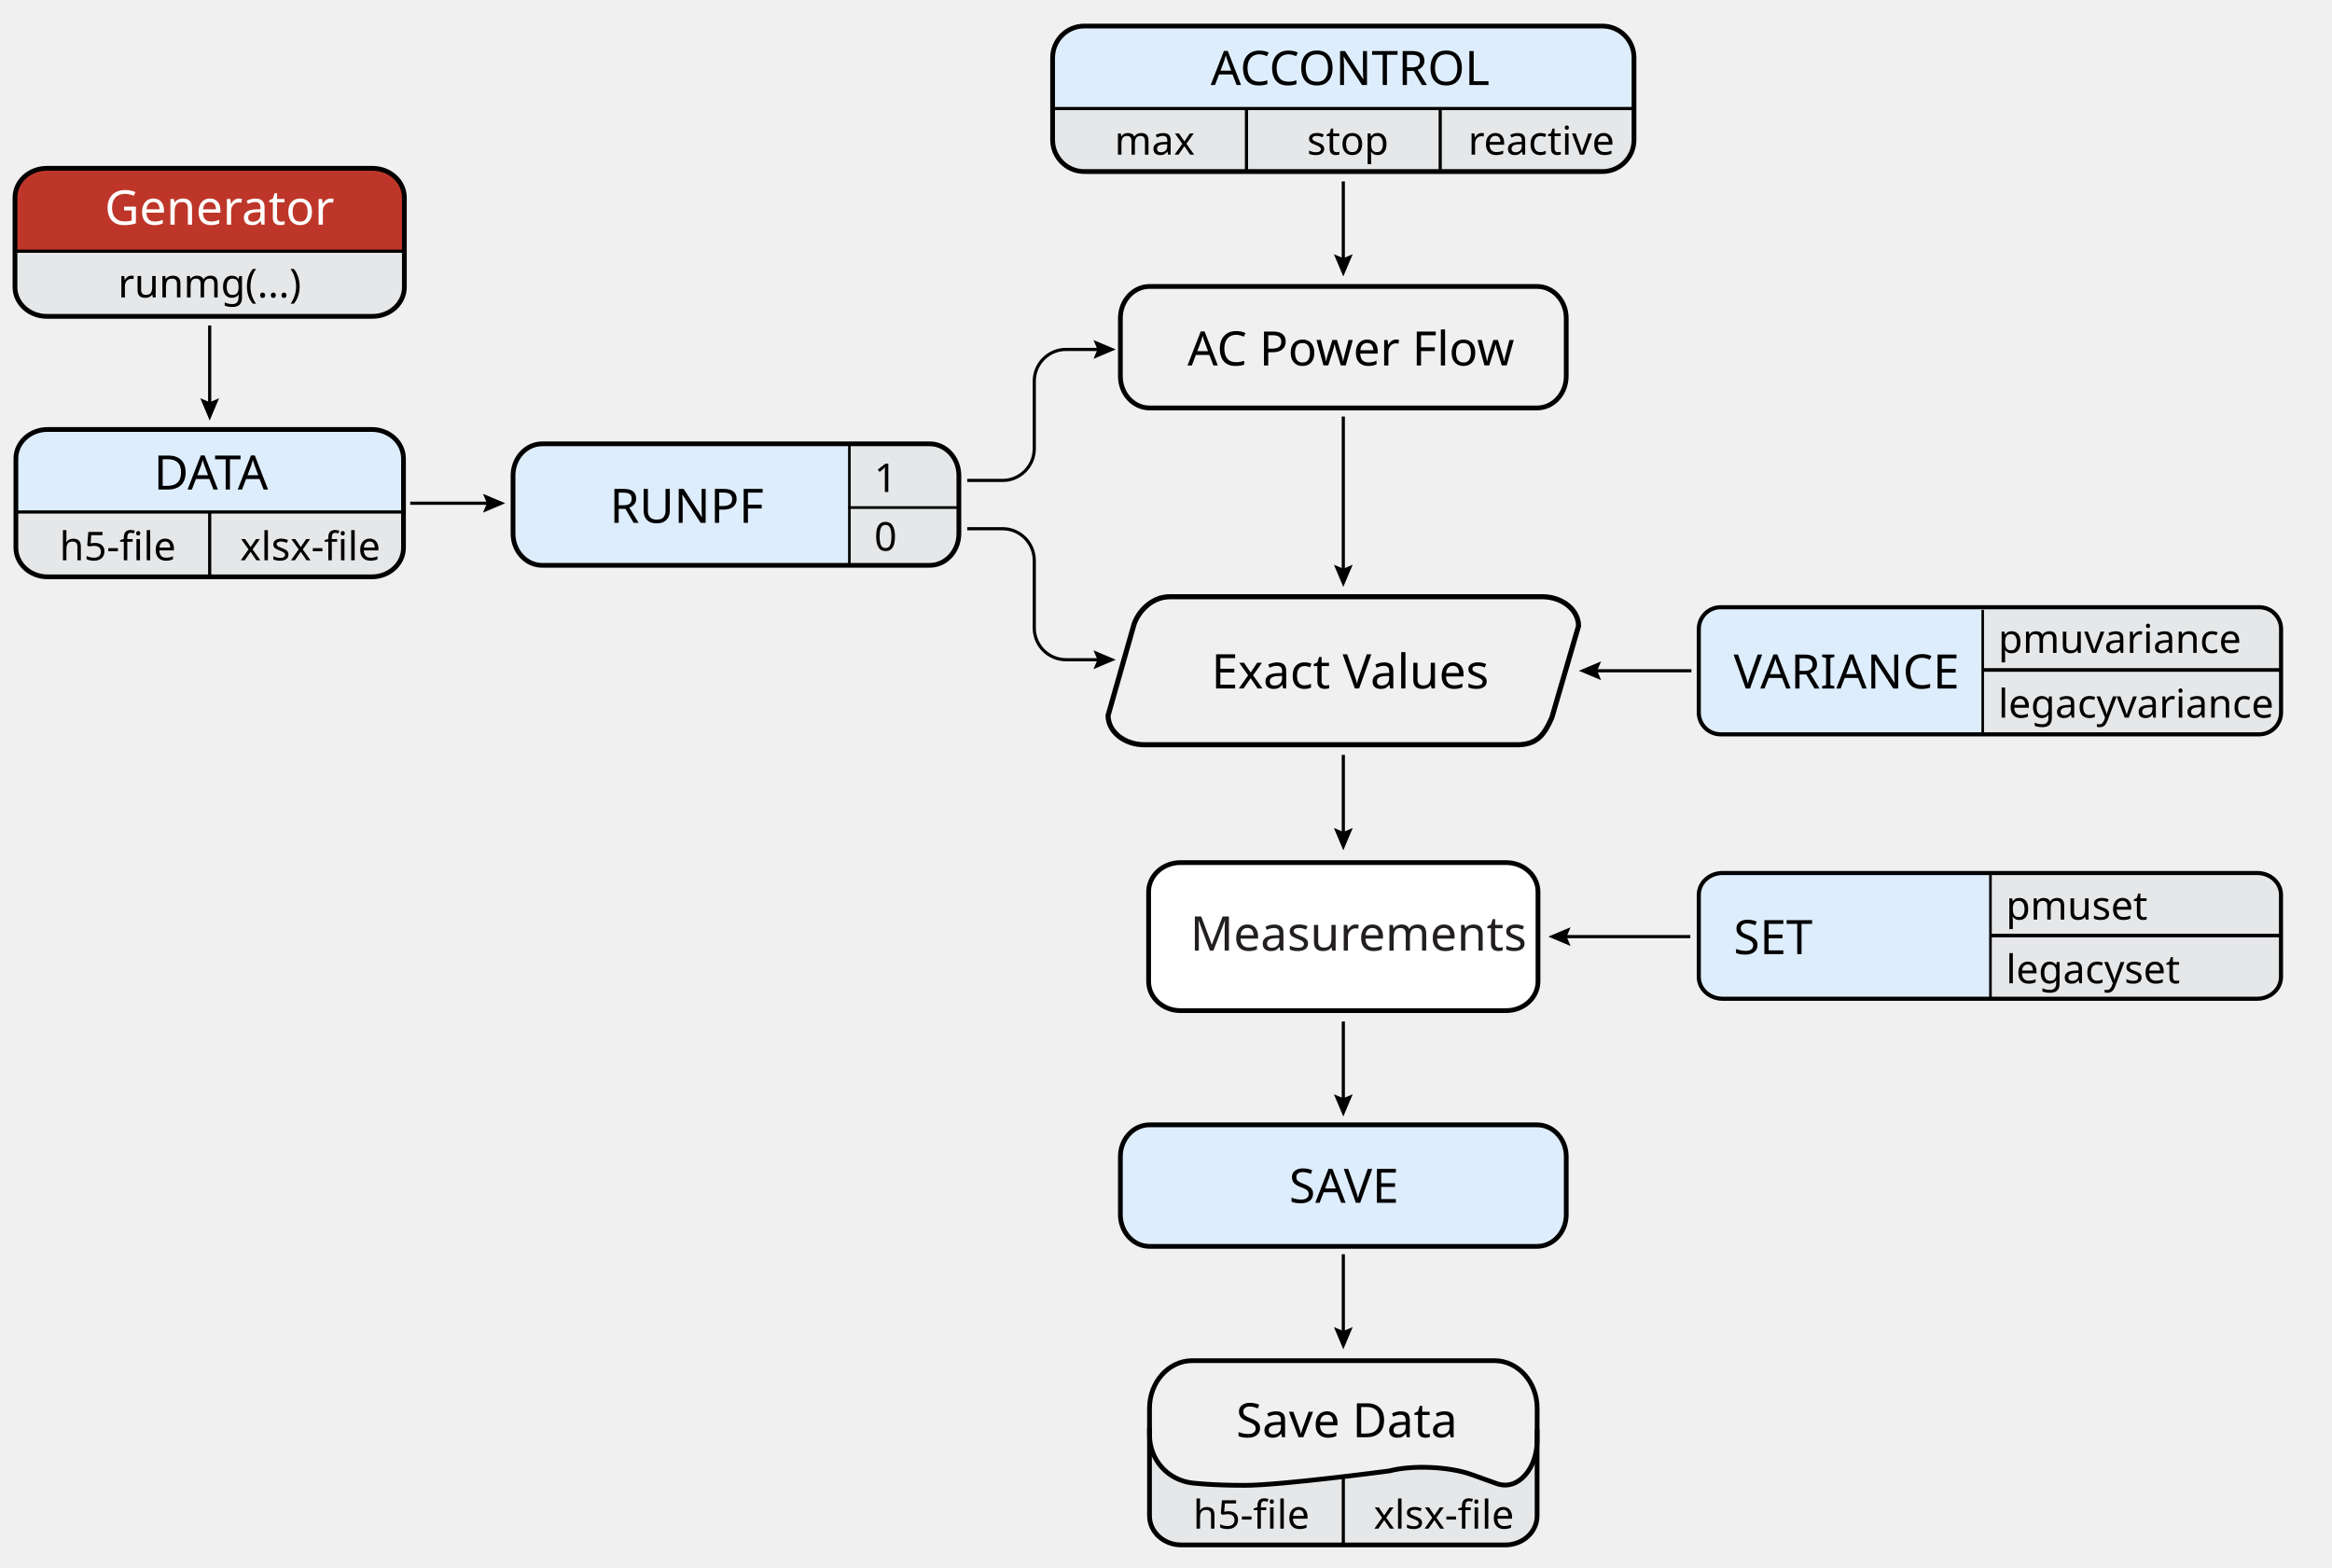
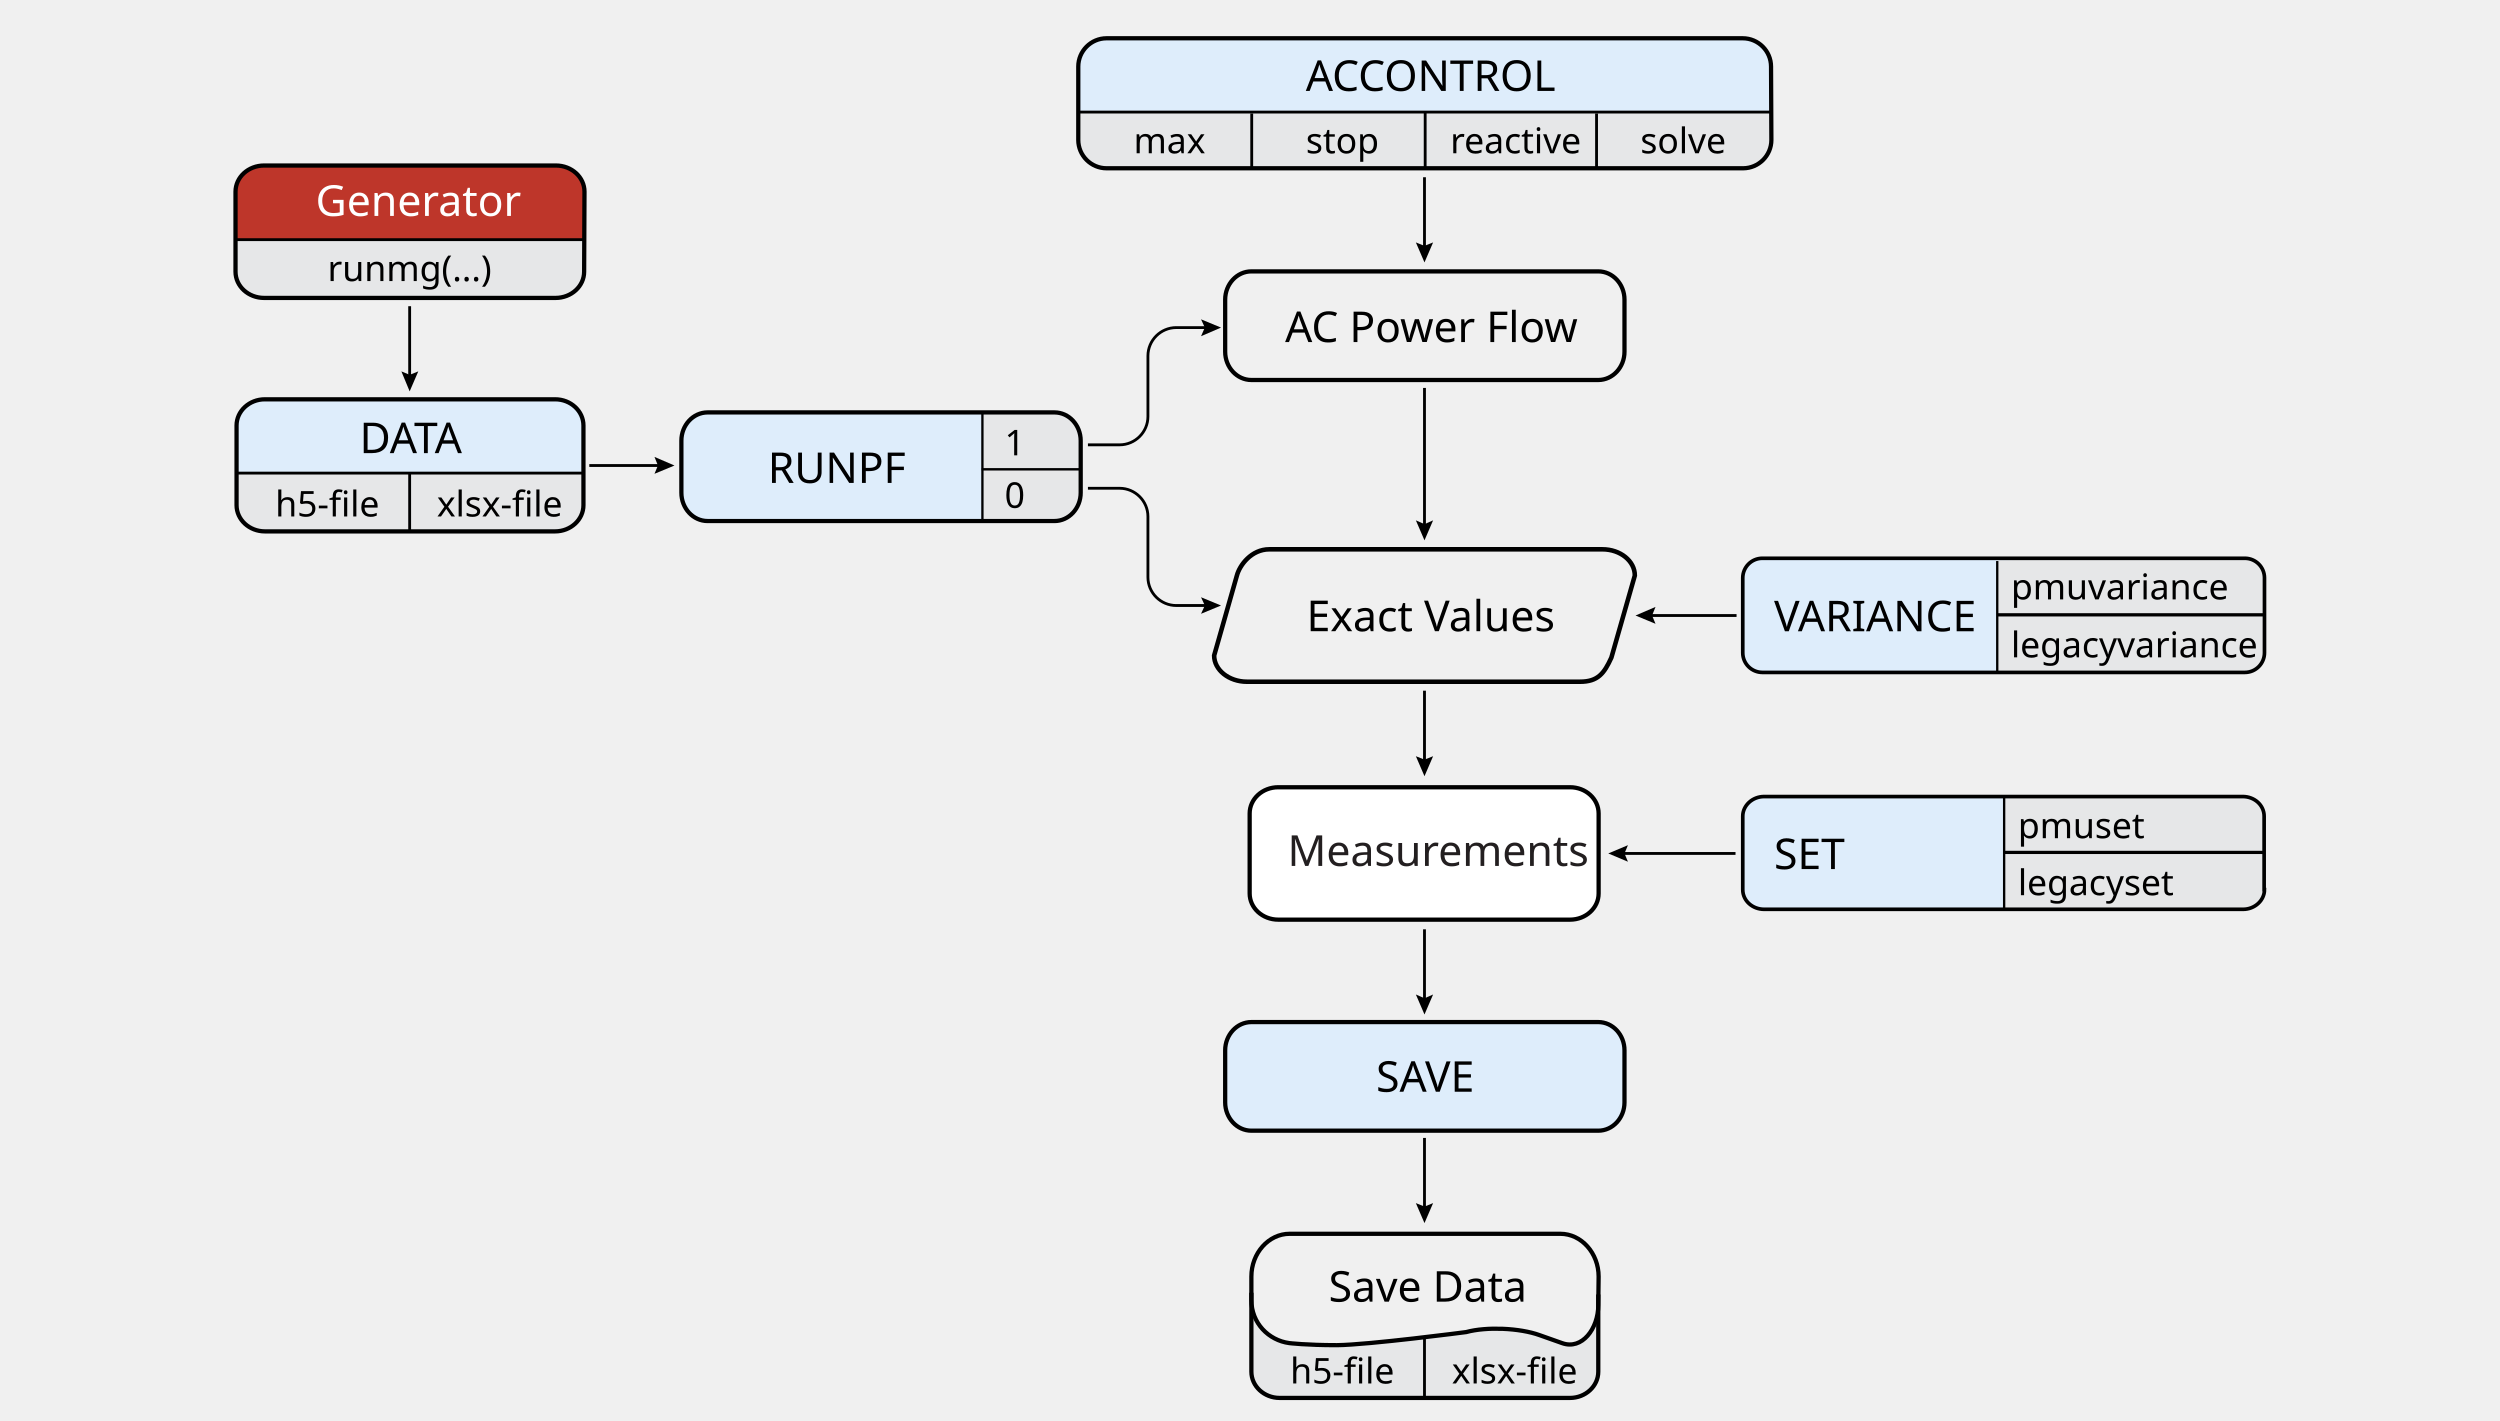
- <svg xmlns="http://www.w3.org/2000/svg" version="1.1" id="Layer_1" x="0px" y="0px" width="605.5px" height="407px" viewBox="0 0 605.5 407" enable-background="new 0 0 605.5 407" xml:space="preserve">
-   <path fill="#DEEDFB" d="M248.974,138.563c0,4.547-3.396,8.229-7.584,8.229h-100.6c-4.188,0-7.582-3.686-7.582-8.229v-15.091  c0-4.548,3.395-8.23,7.582-8.23h100.601c4.188,0,7.584,3.687,7.584,8.23L248.974,138.563L248.974,138.563z" />
-   <path fill="#E6E7E8" d="M220.727,115.242h22.825c2.995,0,5.424,3.687,5.424,8.23v15.091l0,0c0,4.547-2.429,8.229-5.424,8.229  h-22.824" />
-   <path fill="#DEEDFB" d="M104.768,142.215c0,4.178-3.686,7.563-8.231,7.563h-84.18c-4.546,0-8.231-3.385-8.231-7.563v-23.138  c0-4.178,3.686-7.563,8.231-7.563h84.179c4.546,0,8.231,3.387,8.231,7.563L104.768,142.215L104.768,142.215z" />
-   <path fill="#E6E7E8" d="M104.768,132.938v9.276c0,4.178-3.686,7.563-8.231,7.563h-84.18c-4.546,0-8.231-3.385-8.231-7.563v-9.276" />
-   <path fill="#DEEDFB" d="M592.259,253.66c0,3.131-2.772,5.668-6.196,5.668H447.283c-3.422,0-6.194-2.537-6.194-5.668v-21.315  c0-3.131,2.772-5.668,6.194-5.668h138.779c3.423,0,6.195,2.537,6.195,5.668L592.259,253.66L592.259,253.66z" />
-   <path fill="#DEEDFB" d="M592.275,185.001c0,3.131-2.538,5.67-5.67,5.67H446.758c-3.132,0-5.671-2.539-5.671-5.67V163.34  c0-3.132,2.538-5.67,5.671-5.67h139.852c3.131,0,5.669,2.538,5.669,5.67L592.275,185.001L592.275,185.001z" />
-   <path fill="#DEEDFB" stroke="#000000" stroke-width="1.235" stroke-miterlimit="10" d="M406.671,315.396  c0,4.546-3.396,8.229-7.584,8.229H298.486c-4.188,0-7.582-3.688-7.582-8.229v-15.096c0-4.547,3.396-8.229,7.582-8.229h100.601  c4.188,0,7.584,3.688,7.584,8.229V315.396L406.671,315.396z" />
-   <path fill="#DEEDFB" d="M424.266,36.313c0,4.547-3.688,8.23-8.229,8.23H281.542c-4.549,0-8.231-3.687-8.231-8.23v-21.32  c0-4.547,3.685-8.231,8.231-8.231h134.492c4.546,0,8.229,3.686,8.229,8.231L424.266,36.313L424.266,36.313z" />
+ <svg xmlns="http://www.w3.org/2000/svg" version="1.1" id="Layer_1" x="0px" y="0px" viewBox="0 0 725 412" style="enable-background:new 0 0 725 412;" xml:space="preserve">
+   <style type="text/css">
+ 	.st0{fill:#DEEDFB;}
+ 	.st1{fill:#E6E7E8;}
+ 	.st2{fill:#DEEDFB;stroke:#000000;stroke-width:1.235;stroke-miterlimit:10;}
+ 	.st3{font-family:'Tahoma';}
+ 	.st4{font-size:12.404px;}
+ 	.st5{fill:none;stroke:#000000;stroke-width:1.326;stroke-miterlimit:10;}
+ 	.st6{font-family:'ArialMT';}
+ 	.st7{fill:none;}
+ 	.st8{fill:none;stroke:#000000;stroke-width:0.827;stroke-miterlimit:10;}
+ 	.st9{fill:#BE362A;}
+ 	.st10{fill:#FFFFFF;stroke:#000000;stroke-width:0.827;stroke-miterlimit:10;}
+ 	.st11{fill:#FFFFFF;}
+ 	.st12{font-size:10.337px;}
+ 	.st13{fill:none;stroke:#000000;stroke-width:1.24;stroke-miterlimit:10;}
+ 	.st14{fill:none;stroke:#000000;stroke-width:0.823;stroke-miterlimit:10;}
+ 	.st15{font-size:12.348px;}
+ 	.st16{fill:#FFFFFF;stroke:#000000;stroke-width:0.823;stroke-miterlimit:10;}
+ 	.st17{font-size:10.29px;}
+ 	.st18{fill:none;stroke:#000000;stroke-width:1.235;stroke-miterlimit:10;}
+ 	.st19{fill:#231F20;}
+ 	.st20{fill:#FFFFFF;stroke:#000000;stroke-width:0.68;stroke-miterlimit:10;}
+ 	.st21{fill:none;stroke:#000000;stroke-width:0.937;stroke-miterlimit:10;}
+ 	.st22{fill:none;stroke:#000000;stroke-width:1.065;stroke-miterlimit:10;}
+ 	.st23{fill:#FFFFFF;stroke:#000000;stroke-width:0.674;stroke-miterlimit:10;}
+ 	.st24{fill:none;stroke:#000000;stroke-width:0.95;stroke-miterlimit:10;}
+ 	.st25{fill:none;stroke:#000000;stroke-width:0.701;stroke-miterlimit:10;}
+ </style>
  <g>
-     <text transform="matrix(1 0 0 1 314.5459 178.7559)" font-family="'Tahoma'" font-size="12.404">Exact Values</text>
+     <path class="st0" d="M313.4,142.9c0,4.5-3.4,8.2-7.6,8.2H205.2c-4.2,0-7.6-3.7-7.6-8.2v-15.1c0-4.5,3.4-8.2,7.6-8.2h100.6   c4.2,0,7.6,3.7,7.6,8.2V142.9L313.4,142.9z" />
+     <path class="st1" d="M285.1,119.5h22.8c3,0,5.4,3.7,5.4,8.2v15.1l0,0c0,4.5-2.4,8.2-5.4,8.2h-22.8" />
+     <path class="st0" d="M169.2,146.5c0,4.2-3.7,7.6-8.2,7.6H76.8c-4.5,0-8.2-3.4-8.2-7.6v-23.1c0-4.2,3.7-7.6,8.2-7.6H161   c4.5,0,8.2,3.4,8.2,7.6L169.2,146.5L169.2,146.5z" />
+     <path class="st1" d="M169.2,137.2v9.3c0,4.2-3.7,7.6-8.2,7.6H76.8c-4.5,0-8.2-3.4-8.2-7.6v-9.3" />
+     <path class="st0" d="M656.7,258c0,3.1-2.8,5.7-6.2,5.7H511.6c-3.4,0-6.2-2.5-6.2-5.7v-21.3c0-3.1,2.8-5.7,6.2-5.7h138.8   c3.4,0,6.2,2.5,6.2,5.7V258L656.7,258z" />
+     <path class="st0" d="M656.7,189.3c0,3.1-2.5,5.7-5.7,5.7H511.1c-3.1,0-5.7-2.5-5.7-5.7v-21.7c0-3.1,2.5-5.7,5.7-5.7H651   c3.1,0,5.7,2.5,5.7,5.7L656.7,189.3L656.7,189.3z" />
+     <path class="st2" d="M471.1,319.7c0,4.5-3.4,8.2-7.6,8.2H362.9c-4.2,0-7.6-3.7-7.6-8.2v-15.1c0-4.5,3.4-8.2,7.6-8.2h100.6   c4.2,0,7.6,3.7,7.6,8.2V319.7L471.1,319.7z" />
+     <g>
+       <text transform="matrix(1 0 0 1 378.8959 183.0518)" class="st3 st4">Exact Values</text>
+     </g>
+     <path class="st5" d="M467.3,190.7c-2.1,4.6-3.9,7-9.1,7h-96.6c-5.2,0-9.5-3.4-9.5-7.6l6.6-23.2c0.8-3,4.2-7.6,9.4-7.6h96.6   c5.2,0,9.4,3.4,9.4,7.6L467.3,190.7z" />
+     <text transform="matrix(1 0 0 1 100.2841 83.2705)" class="st6 st4">DATA</text>
+     <g>
+       <line class="st7" x1="413.1" y1="200.3" x2="413.1" y2="225.1" />
+       <g>
+         <line class="st8" x1="413.1" y1="200.3" x2="413.1" y2="221.1" />
+         <g>
+           <polygon points="410.6,219.3 413.1,220.3 415.6,219.3 413.1,225.1     " />
+         </g>
+       </g>
+     </g>
+     <g>
+       <path class="st9" d="M163.2,48l-89.4,0.4c0,0-3.1,1.3-3.7,2.2c-1.2,2-1.8,4.2-1.8,4.2v14.5c0,0,63.2,0.3,101.1,0v-8.9    c0,0,0-6.5-0.9-8.2C167.6,50.6,163.2,48,163.2,48z" />
+       <path class="st1" d="M162.8,86.4H74.6l-4.8-2.9l-1.5-3.2V69.5c0,0,63.2-0.2,101.1,0v11.2c0,0-0.8,1.2-1.8,2.5    C166.7,84.6,162.8,86.4,162.8,86.4z" />
+       <path class="st10" d="M68.3,69.5h101.1H68.3z" />
+       <text transform="matrix(1 0 0 1 91.5272 62.626)" class="st11 st3 st4">Generator</text>
+       <text transform="matrix(1 0 0 1 94.9867 81.5176)" class="st3 st12">runmg(...)</text>
+       <path class="st13" d="M169.4,78.8c0,4.2-3.7,7.6-8.3,7.6H76.6c-4.6,0-8.3-3.4-8.3-7.6V55.6c0-4.2,3.7-7.6,8.3-7.6h84.6    c4.6,0,8.3,3.4,8.3,7.6L169.4,78.8L169.4,78.8z" />
+     </g>
+     <g>
+       <line class="st7" x1="118.8" y1="88.8" x2="118.8" y2="113.5" />
+       <g>
+         <line class="st14" x1="118.8" y1="88.8" x2="118.8" y2="109.6" />
+         <g>
+           <polygon points="116.4,107.7 118.8,108.7 121.3,107.7 118.8,113.5     " />
+         </g>
+       </g>
+     </g>
+     <text transform="matrix(1 0 0 1 104.2807 131.4033)" class="st3 st15">DATA</text>
+     <path class="st16" d="M68.5,137.2h100.6H68.5z" />
+     <text transform="matrix(1 0 0 1 79.8129 149.7803)" class="st3 st17">h5-file</text>
+     <path class="st18" d="M169.2,146.5c0,4.2-3.7,7.6-8.2,7.6H76.8c-4.5,0-8.2-3.4-8.2-7.6v-23.1c0-4.2,3.7-7.6,8.2-7.6H161   c4.5,0,8.2,3.4,8.2,7.6L169.2,146.5L169.2,146.5z" />
+     <path class="st16" d="M118.8,137.1v16.6V137.1z" />
+     <text transform="matrix(1 0 0 1 126.6859 149.7803)" class="st3 st17">xlsx-file</text>
+     <g>
+       <text transform="matrix(1 0 0 1 372.682 99.1973)" class="st3 st15">AC Power Flow</text>
+       <path class="st18" d="M471.1,102c0,4.5-3.4,8.2-7.6,8.2H362.9c-4.2,0-7.6-3.7-7.6-8.2V86.9c0-4.5,3.4-8.2,7.6-8.2h100.6    c4.2,0,7.6,3.7,7.6,8.2V102L471.1,102z" />
+     </g>
+     <g>
+       <line class="st7" x1="413.1" y1="51.4" x2="413.1" y2="76.1" />
+       <g>
+         <line class="st14" x1="413.1" y1="51.4" x2="413.1" y2="72.2" />
+         <g>
+           <polygon points="410.6,70.3 413.1,71.3 415.6,70.3 413.1,76.1     " />
+         </g>
+       </g>
+     </g>
+     <text transform="matrix(1 0 0 1 399.0775 316.6113)" class="st3 st15">SAVE</text>
+     <g>
+       <line class="st7" x1="413.1" y1="294.2" x2="413.1" y2="269.5" />
+       <g>
+         <line class="st14" x1="413.1" y1="290.3" x2="413.1" y2="269.5" />
+         <g>
+           <polygon points="413.1,294.2 410.6,288.4 413.1,289.5 415.6,288.4     " />
+         </g>
+       </g>
+     </g>
+     <g>
+       <path class="st1" d="M453,389.3l-6.5-2.1c-5.8-1.9-15.4-2.2-21.3-0.8c0,0-28.2,3.4-37.5,3.4c-8.9,0-13.8-0.6-13.8-0.6    c-5.2-0.6-9.6-4-10.7-8.8c-0.2,0-0.3,0-0.3,0v19.9l1.5,2.8l4.8,2.6H457c0,0,4-1.7,4.8-2.8c0.9-1.2,1.8-2.3,1.8-2.3v-20.3l0,0    C463,386.1,458.5,391,453,389.3z" />
+       <text transform="matrix(1 0 0 1 374.1527 401.2109)" class="st3 st17">h5-file</text>
+       <path class="st18" d="M463.5,375.4v22.4c0,4.2-3.7,7.6-8.2,7.6h-84.2c-4.5,0-8.2-3.4-8.2-7.6v-22.9" />
+       <path class="st16" d="M413.1,387.7v18.1V387.7z" />
+       <text transform="matrix(1 0 0 1 421.0268 401.2109)" class="st3 st17">xlsx-file</text>
+       <text transform="matrix(1 0 0 1 385.3129 377.4824)" class="st3 st15">Save Data</text>
+       <g>
+         <path class="st18" d="M463.5,378.5c0,6.8-4.7,13.1-10.5,11l-6.5-2.3c-5.8-2.1-15.4-2.5-21.3-0.9c0,0-28.2,3.7-37.5,3.8     c-8.9,0-13.8-0.6-13.8-0.6c-6-0.8-11-5.8-11-12.5v-6.8c0-6.8,5-12.4,11.1-12.4h78.5c6.1,0,11.1,5.6,11.1,12.4L463.5,378.5     L463.5,378.5z" />
+       </g>
+     </g>
+     <g>
+       <line class="st7" x1="413.1" y1="354.7" x2="413.1" y2="330" />
+       <g>
+         <line class="st14" x1="413.1" y1="350.7" x2="413.1" y2="330" />
+         <g>
+           <polygon points="413.1,354.7 410.6,348.9 413.1,349.9 415.6,348.9     " />
+         </g>
+       </g>
+     </g>
+     <g>
+       <path class="st11" d="M457.5,228.3l-89.4,0.3c0,0-3.1,1-3.7,2.8c-0.5,1.6-1.3,1.4-1.6,3.1c-0.4,2.2-0.1,6.1-0.1,6.1v20.5    c0,0,2.8,5.1,6.1,5.4c1.8,0.2,5.7,0.2,5.7,0.2h71.1l12.5-0.4c0,0,3.5-2.1,5.5-4.8l0.2-11.1c0,0,0.4-14.2-0.5-17.3    C462.3,230.3,457.5,228.3,457.5,228.3z" />
+       <path class="st18" d="M463.6,259.1c0,4.2-3.7,7.6-8.3,7.6h-84.6c-4.6,0-8.3-3.4-8.3-7.6v-23.2c0-4.2,3.7-7.6,8.3-7.6h84.6    c4.6,0,8.3,3.4,8.3,7.6V259.1L463.6,259.1z" />
+       <text transform="matrix(1 0 0 1 373.3891 251.123)" class="st19 st3 st4">Measurements</text>
+     </g>
+     <path class="st1" d="M639.8,263.3c-2.1-0.2-6.3,0.4-6.3,0.4h-52.2l-0.2-32.2c0,0,32.7-0.8,53.1-0.2c2.8,0.1,9.8-0.5,11.9-0.2   c1.2,0.1,11.4,0.2,10.5,5.1c-0.1,4.9-0.3,19.8-0.2,23.6c0,2.9-1.4,2.2-4.9,3.9C650.4,264.8,644.4,263.6,639.8,263.3z" />
+     <text transform="matrix(1 0 0 1 585.1996 259.6055)" class="st3 st17">legacyset</text>
+     <path class="st20" d="M581.2,231v32.7V231z" />
+     <text transform="matrix(1 0 0 1 514.4828 252.0361)" class="st3 st15">SET</text>
+     <text transform="matrix(1 0 0 1 585.1996 243.0713)" class="st3 st17">pmuset</text>
+     <line class="st21" x1="581.2" y1="247.2" x2="656.4" y2="247.2" />
+     <path class="st22" d="M656.7,258c0,3.1-2.8,5.7-6.2,5.7H511.6c-3.4,0-6.2-2.5-6.2-5.7v-21.3c0-3.1,2.8-5.7,6.2-5.7h138.8   c3.4,0,6.2,2.5,6.2,5.7V258L656.7,258z" />
+     <path class="st1" d="M641.3,194.9c-2.2-0.1-6.6-0.2-6.6-0.2h-55.3l-0.2-32.2c0,0,34.6-0.8,56.3-0.2c3,0.1,13.8-0.5,16-0.2   c1.2,0.1,5.8,1.9,5.2,6.9c-0.6,4.9,0,12.2,0,15.9c0,2.9,0,5.8-1.7,8.4C653.8,194.5,647.9,195.2,641.3,194.9z" />
+     <text transform="matrix(1 0 0 1 583.1947 190.6348)" class="st3 st17">legacyvariance</text>
+     <path class="st23" d="M579.2,162.7v32V162.7z" />
+     <text transform="matrix(1 0 0 1 514.4789 183.0664)" class="st3 st15">VARIANCE</text>
+     <text transform="matrix(1 0 0 1 583.1947 173.8184)" class="st3 st17">pmuvariance</text>
+     <line class="st24" x1="579.2" y1="178.3" x2="656.4" y2="178.3" />
+     <path class="st22" d="M656.7,189.3c0,3.1-2.5,5.7-5.7,5.7H511.1c-3.1,0-5.7-2.5-5.7-5.7v-21.7c0-3.1,2.5-5.7,5.7-5.7H651   c3.1,0,5.7,2.5,5.7,5.7L656.7,189.3L656.7,189.3z" />
+     <g>
+       <line class="st7" x1="499" y1="178.5" x2="474.3" y2="178.5" />
+       <g>
+         <line class="st14" x1="503.6" y1="178.5" x2="478.3" y2="178.5" />
+         <g>
+           <polygon points="480.1,176 479.1,178.5 480.1,180.9 474.3,178.5     " />
+         </g>
+       </g>
+     </g>
+     <g>
+       <line class="st7" x1="491.1" y1="247.5" x2="466.4" y2="247.5" />
+       <g>
+         <line class="st14" x1="503.3" y1="247.5" x2="470.4" y2="247.5" />
+         <g>
+           <polygon points="472.1,245.1 471.1,247.5 472.1,249.9 466.4,247.5     " />
+         </g>
+       </g>
+     </g>
+     <g>
+       <line class="st7" x1="170.9" y1="135" x2="195.6" y2="135" />
+       <g>
+         <line class="st14" x1="170.9" y1="135" x2="191.7" y2="135" />
+         <g>
+           <polygon points="189.8,137.4 190.8,135 189.8,132.5 195.6,135     " />
+         </g>
+       </g>
+     </g>
+     <g>
+       <g>
+         <path class="st14" d="M350.1,95h-9c-4.5,0-8.2,3.7-8.2,8.2v17.6c0,4.5-3.7,8.2-8.2,8.2h-9.2" />
+         <g>
+           <polygon points="348.3,92.6 349.4,95 348.3,97.5 354.1,95     " />
+         </g>
+       </g>
+     </g>
+     <g>
+       <g>
+         <path class="st14" d="M350.1,175.6h-9c-4.5,0-8.2-3.7-8.2-8.2v-17.6c0-4.5-3.7-8.2-8.2-8.2h-9.2" />
+         <g>
+           <polygon points="348.3,173.2 349.4,175.6 348.3,178 354.1,175.6     " />
+         </g>
+       </g>
+     </g>
+     <text transform="matrix(1 0 0 1 222.6767 140.0596)" class="st3 st15">RUNPF</text>
+     <g>
+       <line class="st7" x1="413.1" y1="132" x2="413.1" y2="156.7" />
+       <g>
+         <line class="st14" x1="413.1" y1="112.5" x2="413.1" y2="152.8" />
+         <g>
+           <polygon points="410.6,150.9 413.1,152 415.6,150.9 413.1,156.7     " />
+         </g>
+       </g>
+     </g>
+     <text transform="matrix(1 0 0 1 291.3417 132.04)" class="st3 st17">1</text>
+     <text transform="matrix(1 0 0 1 291.3417 147.2734)" class="st3 st17">0</text>
+     <path class="st23" d="M284.9,119.5V151V119.5z" />
+     <line class="st25" x1="284.7" y1="136.1" x2="313.3" y2="136.1" />
+     <path class="st18" d="M313.4,142.9c0,4.5-3.4,8.2-7.6,8.2H205.2c-4.2,0-7.6-3.7-7.6-8.2v-15.1c0-4.5,3.4-8.2,7.6-8.2h100.6   c4.2,0,7.6,3.7,7.6,8.2V142.9L313.4,142.9z" />
+     <g>
+       <path class="st0" d="M505.4,11.1H320.9c-4.5,0-8.2,3.7-8.2,8.2v21.3c0,4.5,3.7,8.2,8.2,8.2h184.5c4.5,0,8.2-3.7,8.2-8.2V19.3    C513.7,14.7,510,11.1,505.4,11.1z" />
+       <path class="st1" d="M312.7,40.6c0,4.5,3.7,8.2,8.2,8.2h184.5c4.5,0,8.2-3.7,8.2-8.2v-8.1h-201L312.7,40.6L312.7,40.6z" />
+       <text transform="matrix(1 0 0 1 378.6833 26.3633)" class="st3 st15">ACCONTROL</text>
+       <path class="st16" d="M312.7,32.5h201H312.7z" />
+       <text transform="matrix(1 0 0 1 328.7459 44.4551)" class="st3 st17">max</text>
+       <text transform="matrix(1 0 0 1 378.7108 44.4551)" class="st3 st17">stop</text>
+       <path class="st16" d="M363,32.9v16V32.9z" />
+       <path class="st16" d="M413.3,32.5v16V32.5z" />
+       <text transform="matrix(1 0 0 1 420.5703 44.4551)" class="st3 st17">reactive</text>
+       <text transform="matrix(1 0 0 1 475.7108 44.4551)" class="st3 st17">solve</text>
+       <path class="st16" d="M463,32.9v16V32.9z" />
+       <path class="st18" d="M513.7,40.6c0,4.5-3.7,8.2-8.2,8.2H320.9c-4.5,0-8.2-3.7-8.2-8.2V19.3c0-4.5,3.7-8.2,8.2-8.2h184.5    c4.5,0,8.2,3.7,8.2,8.2L513.7,40.6L513.7,40.6z" />
+     </g>
  </g>
-   <path fill="none" stroke="#000000" stroke-width="1.326" stroke-miterlimit="10" d="M402.928,186.35  c-2.078,4.646-3.902,7.029-9.123,7.029h-96.646c-5.221,0-9.451-3.398-9.451-7.596l6.614-23.242c0.786-3.034,4.229-7.599,9.449-7.599  h96.646c5.218,0,9.447,3.4,9.447,7.599L402.928,186.35z" />
-   <text transform="matrix(1 0 0 1 35.9341 78.9746)" font-family="'CMR10'" font-size="12.404">DATA</text>
-   <g>
-     <line fill="none" x1="348.79" y1="196.002" x2="348.79" y2="220.793" />
-     <g>
-       <line fill="none" stroke="#000000" stroke-width="0.827" stroke-miterlimit="10" x1="348.79" y1="196.002" x2="348.79" y2="216.84" />
-       <g>
-         <polygon points="346.337,214.986 348.79,216.025 351.238,214.986 348.79,220.793    " />
-       </g>
-     </g>
-   </g>
-   <g>
-     <path fill="#BE362A" d="M98.789,43.705L9.363,44.117c0,0-3.118,1.251-3.696,2.228c-1.214,2.038-1.774,4.206-1.774,4.206v14.446   c0,0,63.169,0.308,101.104,0v-8.905c0,0-0.007-6.492-0.941-8.196C103.174,46.297,98.789,43.705,98.789,43.705z" />
-     <path fill="#E6E7E8" d="M98.373,82.143H10.188l-4.814-2.949l-1.483-3.159V65.24c0,0,63.17-0.242,101.105,0v11.21   c0,0-0.833,1.19-1.771,2.543C102.348,80.263,98.373,82.143,98.373,82.143z" />
-     <path fill="#FFFFFF" stroke="#000000" stroke-width="0.827" stroke-miterlimit="10" d="M3.892,65.226h101.105H3.892z" />
-     <text transform="matrix(1 0 0 1 27.1772 58.3301)" fill="#FFFFFF" font-family="'Tahoma'" font-size="12.404">Generator</text>
-     <text transform="matrix(1 0 0 1 30.6367 77.2217)" font-family="'Tahoma'" font-size="10.337">runmg(...)</text>
-     <path fill="none" stroke="#000000" stroke-width="1.24" stroke-miterlimit="10" d="M104.996,74.543c0,4.196-3.702,7.6-8.27,7.6   H12.16c-4.567,0-8.269-3.402-8.269-7.6V51.302c0-4.197,3.702-7.597,8.269-7.597h84.565c4.567,0,8.27,3.398,8.27,7.597   L104.996,74.543L104.996,74.543z" />
-   </g>
-   <g>
-     <line fill="none" x1="54.444" y1="84.502" x2="54.444" y2="109.188" />
-     <g>
-       <line fill="none" stroke="#000000" stroke-width="0.823" stroke-miterlimit="10" x1="54.444" y1="84.502" x2="54.444" y2="105.258" />
-       <g>
-         <polygon points="52.005,103.407 54.444,104.442 56.885,103.407 54.444,109.188    " />
-       </g>
-     </g>
-   </g>
-   <text transform="matrix(1 0 0 1 39.9307 127.1074)" font-family="'Tahoma'" font-size="12.348">DATA</text>
-   <path fill="#FFFFFF" stroke="#000000" stroke-width="0.823" stroke-miterlimit="10" d="M4.125,132.938h100.643H4.125z" />
-   <text transform="matrix(1 0 0 1 15.4629 145.4844)" font-family="'Tahoma'" font-size="10.29">h5-file</text>
-   <path fill="none" stroke="#000000" stroke-width="1.235" stroke-miterlimit="10" d="M104.768,142.215  c0,4.178-3.686,7.563-8.231,7.563h-84.18c-4.546,0-8.231-3.385-8.231-7.563v-23.138c0-4.178,3.686-7.563,8.231-7.563h84.179  c4.546,0,8.231,3.387,8.231,7.563L104.768,142.215L104.768,142.215z" />
-   <path fill="#FFFFFF" stroke="#000000" stroke-width="0.823" stroke-miterlimit="10" d="M54.444,132.848v16.617V132.848z" />
-   <text transform="matrix(1 0 0 1 62.3359 145.4844)" font-family="'Tahoma'" font-size="10.29">xlsx-file</text>
-   <g>
-     <text transform="matrix(1 0 0 1 308.332 94.9014)" font-family="'Tahoma'" font-size="12.348">AC Power Flow</text>
-     <path fill="none" stroke="#000000" stroke-width="1.235" stroke-miterlimit="10" d="M406.669,97.7   c0,4.547-3.396,8.229-7.584,8.229H298.488c-4.188,0-7.582-3.686-7.582-8.229V82.607c0-4.548,3.395-8.23,7.582-8.23h100.597   c4.188,0,7.584,3.687,7.584,8.23V97.7L406.669,97.7z" />
-   </g>
-   <text transform="matrix(1 0 0 1 314.3525 22.0674)" font-family="'Tahoma'" font-size="12.348">ACCONTROL</text>
-   <path fill="#E6E7E8" d="M414.378,45.458H282.713l-7.188-2.933l-2.217-3.146V28.636c0,0,94.313-0.24,150.956,0v11.157  c0,0-1.242,1.185-2.645,2.529C420.31,43.588,414.378,45.458,414.378,45.458z" />
-   <path fill="#FFFFFF" stroke="#000000" stroke-width="0.823" stroke-miterlimit="10" d="M273.31,28.181h150.956H273.31z" />
-   <text transform="matrix(1 0 0 1 289.3984 40.1592)" font-family="'Tahoma'" font-size="10.29">max</text>
-   <text transform="matrix(1 0 0 1 339.3633 40.1592)" font-family="'Tahoma'" font-size="10.29">stop</text>
-   <path fill="#FFFFFF" stroke="#000000" stroke-width="0.823" stroke-miterlimit="10" d="M323.645,28.568v15.976V28.568z" />
-   <path fill="none" stroke="#000000" stroke-width="1.235" stroke-miterlimit="10" d="M424.266,36.313c0,4.547-3.688,8.23-8.229,8.23  H281.542c-4.549,0-8.231-3.687-8.231-8.23v-21.32c0-4.547,3.685-8.231,8.231-8.231h134.492c4.546,0,8.229,3.686,8.229,8.231  L424.266,36.313L424.266,36.313z" />
-   <path fill="#FFFFFF" stroke="#000000" stroke-width="0.823" stroke-miterlimit="10" d="M373.946,28.183v15.979V28.183z" />
-   <text transform="matrix(1 0 0 1 381.2227 40.1592)" font-family="'Tahoma'" font-size="10.29">reactive</text>
-   <g>
-     <line fill="none" x1="348.785" y1="47.109" x2="348.785" y2="71.79" />
-     <g>
-       <line fill="none" stroke="#000000" stroke-width="0.823" stroke-miterlimit="10" x1="348.785" y1="47.109" x2="348.785" y2="67.859" />
-       <g>
-         <polygon points="346.346,66.009 348.785,67.046 351.225,66.009 348.785,71.79    " />
-       </g>
-     </g>
-   </g>
-   <text transform="matrix(1 0 0 1 334.7275 312.3154)" font-family="'Tahoma'" font-size="12.348">SAVE</text>
-   <g>
-     <line fill="none" x1="348.79" y1="289.912" x2="348.79" y2="265.227" />
-     <g>
-       <line fill="none" stroke="#000000" stroke-width="0.823" stroke-miterlimit="10" x1="348.79" y1="285.979" x2="348.79" y2="265.227" />
-       <g>
-         <polygon points="348.79,289.912 346.348,284.13 348.79,285.164 351.229,284.13    " />
-       </g>
-     </g>
-   </g>
-   <g>
-     <path fill="#E6E7E8" d="M388.579,384.98l-6.522-2.096c-5.787-1.854-15.363-2.229-21.273-0.834c0,0-28.206,3.354-37.541,3.354   c-8.941,0.007-13.795-0.563-13.795-0.563c-5.188-0.604-9.552-3.969-10.688-8.756c-0.182,0-0.295,0.002-0.295,0.002v19.938   l1.479,2.813l4.795,2.623h87.777c0,0,3.957-1.674,4.828-2.806c0.938-1.205,1.768-2.271,1.768-2.271v-20.303   c-0.02,0-0.029,0-0.047,0C398.581,381.771,394.057,386.735,388.579,384.98z" />
-     <text transform="matrix(1 0 0 1 309.8027 396.915)" font-family="'Tahoma'" font-size="10.29">h5-file</text>
-     <path fill="none" stroke="#000000" stroke-width="1.235" stroke-miterlimit="10" d="M399.105,371.146v22.439   c0,4.178-3.688,7.563-8.231,7.563h-84.177c-4.546,0-8.231-3.388-8.231-7.563v-22.854" />
-     <path fill="#FFFFFF" stroke="#000000" stroke-width="0.823" stroke-miterlimit="10" d="M348.788,383.376v18.09V383.376z" />
-     <text transform="matrix(1 0 0 1 356.6768 396.915)" font-family="'Tahoma'" font-size="10.29">xlsx-file</text>
-     <text transform="matrix(1 0 0 1 320.9629 373.1865)" font-family="'Tahoma'" font-size="12.348">Save Data</text>
-     <g>
-       <path fill="none" stroke="#000000" stroke-width="1.235" stroke-miterlimit="10" d="M399.108,374.157    c0,6.791-4.738,13.119-10.529,11.046l-6.522-2.341c-5.787-2.073-15.363-2.491-21.273-0.937c0,0-28.206,3.744-37.541,3.75    c-8.941,0.002-13.795-0.629-13.795-0.629c-6.039-0.787-10.979-5.752-10.979-12.543v-6.847c0-6.791,4.978-12.351,11.058-12.351    h78.535c6.078,0,11.056,5.56,11.056,12.351L399.108,374.157L399.108,374.157z" />
-     </g>
-   </g>
-   <g>
-     <line fill="none" x1="348.79" y1="350.358" x2="348.79" y2="325.671" />
-     <g>
-       <line fill="none" stroke="#000000" stroke-width="0.823" stroke-miterlimit="10" x1="348.79" y1="346.425" x2="348.79" y2="325.671" />
-       <g>
-         <polygon points="348.79,350.358 346.348,344.578 348.79,345.612 351.229,344.578    " />
-       </g>
-     </g>
-   </g>
-   <g>
-     <path fill="#FFFFFF" d="M393.124,223.959l-89.426,0.328c0,0-3.119,1.002-3.697,2.752c-0.521,1.57-1.334,1.426-1.621,3.104   c-0.381,2.229-0.15,6.099-0.15,6.099v20.514c0,0,2.843,5.142,6.12,5.422c1.799,0.16,5.696,0.242,5.696,0.242h71.08l12.524-0.354   c0,0,3.512-2.104,5.479-4.75l0.203-11.138c0,0,0.395-14.233-0.546-17.292C397.913,226.012,393.124,223.959,393.124,223.959z" />
-     <path fill="none" stroke="#000000" stroke-width="1.235" stroke-miterlimit="10" d="M399.34,254.816c0,4.197-3.701,7.6-8.271,7.6   h-84.563c-4.565,0-8.27-3.4-8.27-7.6v-23.24c0-4.194,3.702-7.6,8.27-7.6h84.563c4.568,0,8.271,3.399,8.271,7.6V254.816z" />
-     <text transform="matrix(1 0 0 1 309.0391 246.8271)" fill="#231F20" font-family="'Tahoma'" font-size="12.404">Measurements</text>
-   </g>
-   <path fill="#E6E7E8" d="M575.393,258.979c-2.119-0.156-6.253,0.354-6.253,0.354h-52.213l-0.209-32.226  c0,0,32.688-0.803,53.146-0.225c2.825,0.078,9.773-0.48,11.896-0.213c1.153,0.146,11.438,0.182,10.465,5.064  c-0.138,4.93-0.269,19.84-0.229,23.563c0.021,2.923-1.436,2.244-4.877,3.937C585.99,260.459,580.009,259.328,575.393,258.979z" />
-   <text transform="matrix(1 0 0 1 520.8496 255.3096)" font-family="'Tahoma'" font-size="10.29">legacyset</text>
-   <path fill="#FFFFFF" stroke="#000000" stroke-width="0.68" stroke-miterlimit="10" d="M516.817,226.674v32.652V226.674z" />
-   <text transform="matrix(1 0 0 1 450.1328 247.7402)" font-family="'Tahoma'" font-size="12.348">SET</text>
-   <text transform="matrix(1 0 0 1 520.8496 238.7754)" font-family="'Tahoma'" font-size="10.29">pmuset</text>
-   <line fill="none" stroke="#000000" stroke-width="0.937" stroke-miterlimit="10" x1="516.814" y1="242.916" x2="592.05" y2="242.916" />
-   <path fill="none" stroke="#000000" stroke-width="1.065" stroke-miterlimit="10" d="M592.259,253.66  c0,3.131-2.772,5.668-6.196,5.668H447.283c-3.422,0-6.194-2.537-6.194-5.668v-21.315c0-3.131,2.772-5.668,6.194-5.668h138.779  c3.423,0,6.195,2.537,6.195,5.668L592.259,253.66L592.259,253.66z" />
-   <path fill="#E6E7E8" d="M576.852,190.585c-2.229-0.118-6.623-0.211-6.623-0.211h-55.303l-0.223-32.225c0,0,34.62-0.802,56.291-0.223  c2.993,0.079,13.792-0.451,16.036-0.182c1.223,0.146,5.801,1.944,5.207,6.9c-0.584,4.896-0.037,12.192,0,15.917  c0.023,2.923,0.018,5.78-1.668,8.371C589.38,190.157,583.516,190.939,576.852,190.585z" />
-   <text transform="matrix(1 0 0 1 518.8447 186.3389)" font-family="'Tahoma'" font-size="10.29">legacyvariance</text>
-   <path fill="#FFFFFF" stroke="#000000" stroke-width="0.674" stroke-miterlimit="10" d="M514.809,158.359v32.009V158.359z" />
-   <text transform="matrix(1 0 0 1 450.1289 178.7705)" font-family="'Tahoma'" font-size="12.348">VARIANCE</text>
-   <text transform="matrix(1 0 0 1 518.8447 169.5225)" font-family="'Tahoma'" font-size="10.29">pmuvariance</text>
-   <line fill="none" stroke="#000000" stroke-width="0.95" stroke-miterlimit="10" x1="514.801" y1="173.956" x2="592.035" y2="173.956" />
-   <path fill="none" stroke="#000000" stroke-width="1.065" stroke-miterlimit="10" d="M592.275,185.001c0,3.131-2.538,5.67-5.67,5.67  H446.758c-3.132,0-5.671-2.539-5.671-5.67V163.34c0-3.132,2.538-5.67,5.671-5.67h139.852c3.131,0,5.669,2.538,5.669,5.67  L592.275,185.001L592.275,185.001z" />
-   <g>
-     <line fill="none" x1="434.635" y1="174.168" x2="409.949" y2="174.168" />
-     <g>
-       <line fill="none" stroke="#000000" stroke-width="0.823" stroke-miterlimit="10" x1="439.174" y1="174.168" x2="413.883" y2="174.168" />
-       <g>
-         <polygon points="415.73,171.729 414.695,174.168 415.73,176.612 409.949,174.168    " />
-       </g>
-     </g>
-   </g>
-   <g>
-     <line fill="none" x1="426.705" y1="243.195" x2="402.02" y2="243.195" />
-     <g>
-       <line fill="none" stroke="#000000" stroke-width="0.823" stroke-miterlimit="10" x1="438.891" y1="243.195" x2="405.953" y2="243.195" />
-       <g>
-         <polygon points="407.801,240.754 406.766,243.195 407.801,245.639 402.02,243.195    " />
-       </g>
-     </g>
-   </g>
-   <g>
-     <line fill="none" x1="106.505" y1="130.664" x2="131.188" y2="130.664" />
-     <g>
-       <line fill="none" stroke="#000000" stroke-width="0.823" stroke-miterlimit="10" x1="106.505" y1="130.664" x2="127.258" y2="130.664" />
-       <g>
-         <polygon points="125.408,133.104 126.443,130.664 125.408,128.225 131.188,130.664    " />
-       </g>
-     </g>
-   </g>
-   <g>
-     <g>
-       <path fill="none" stroke="#000000" stroke-width="0.823" stroke-miterlimit="10" d="M285.77,90.732h-8.986    c-4.534,0-8.238,3.704-8.238,8.231v17.556c0,4.526-3.704,8.229-8.231,8.229h-9.173" />
-       <g>
-         <polygon points="283.92,88.294 284.958,90.732 283.92,93.174 289.709,90.732    " />
-       </g>
-     </g>
-   </g>
-   <g>
-     <g>
-       <path fill="none" stroke="#000000" stroke-width="0.823" stroke-miterlimit="10" d="M285.77,171.302h-8.986    c-4.534,0-8.238-3.706-8.238-8.232v-17.558c0-4.524-3.704-8.23-8.231-8.23h-9.173" />
-       <g>
-         <polygon points="283.92,168.859 284.958,171.302 283.92,173.739 289.709,171.302    " />
-       </g>
-     </g>
-   </g>
-   <text transform="matrix(1 0 0 1 158.3267 135.7637)" font-family="'Tahoma'" font-size="12.348">RUNPF</text>
-   <g>
-     <line fill="none" x1="348.785" y1="127.729" x2="348.785" y2="152.41" />
-     <g>
-       <line fill="none" stroke="#000000" stroke-width="0.823" stroke-miterlimit="10" x1="348.785" y1="108.155" x2="348.785" y2="148.479" />
-       <g>
-         <polygon points="346.346,146.628 348.785,147.666 351.225,146.628 348.785,152.41    " />
-       </g>
-     </g>
-   </g>
-   <text transform="matrix(1 0 0 1 226.9917 127.7441)" font-family="'Tahoma'" font-size="10.29">1</text>
-   <text transform="matrix(1 0 0 1 226.9917 142.9775)" font-family="'Tahoma'" font-size="10.29">0</text>
-   <path fill="#FFFFFF" stroke="#000000" stroke-width="0.674" stroke-miterlimit="10" d="M220.541,115.242v31.55V115.242z" />
-   <line fill="none" stroke="#000000" stroke-width="0.701" stroke-miterlimit="10" x1="220.25" y1="131.788" x2="248.886" y2="131.788" />
-   <path fill="none" stroke="#000000" stroke-width="1.235" stroke-miterlimit="10" d="M248.974,138.563  c0,4.547-3.396,8.229-7.584,8.229h-100.6c-4.188,0-7.582-3.686-7.582-8.229v-15.091c0-4.548,3.395-8.23,7.582-8.23h100.601  c4.188,0,7.584,3.687,7.584,8.23L248.974,138.563L248.974,138.563z" />
</svg>
